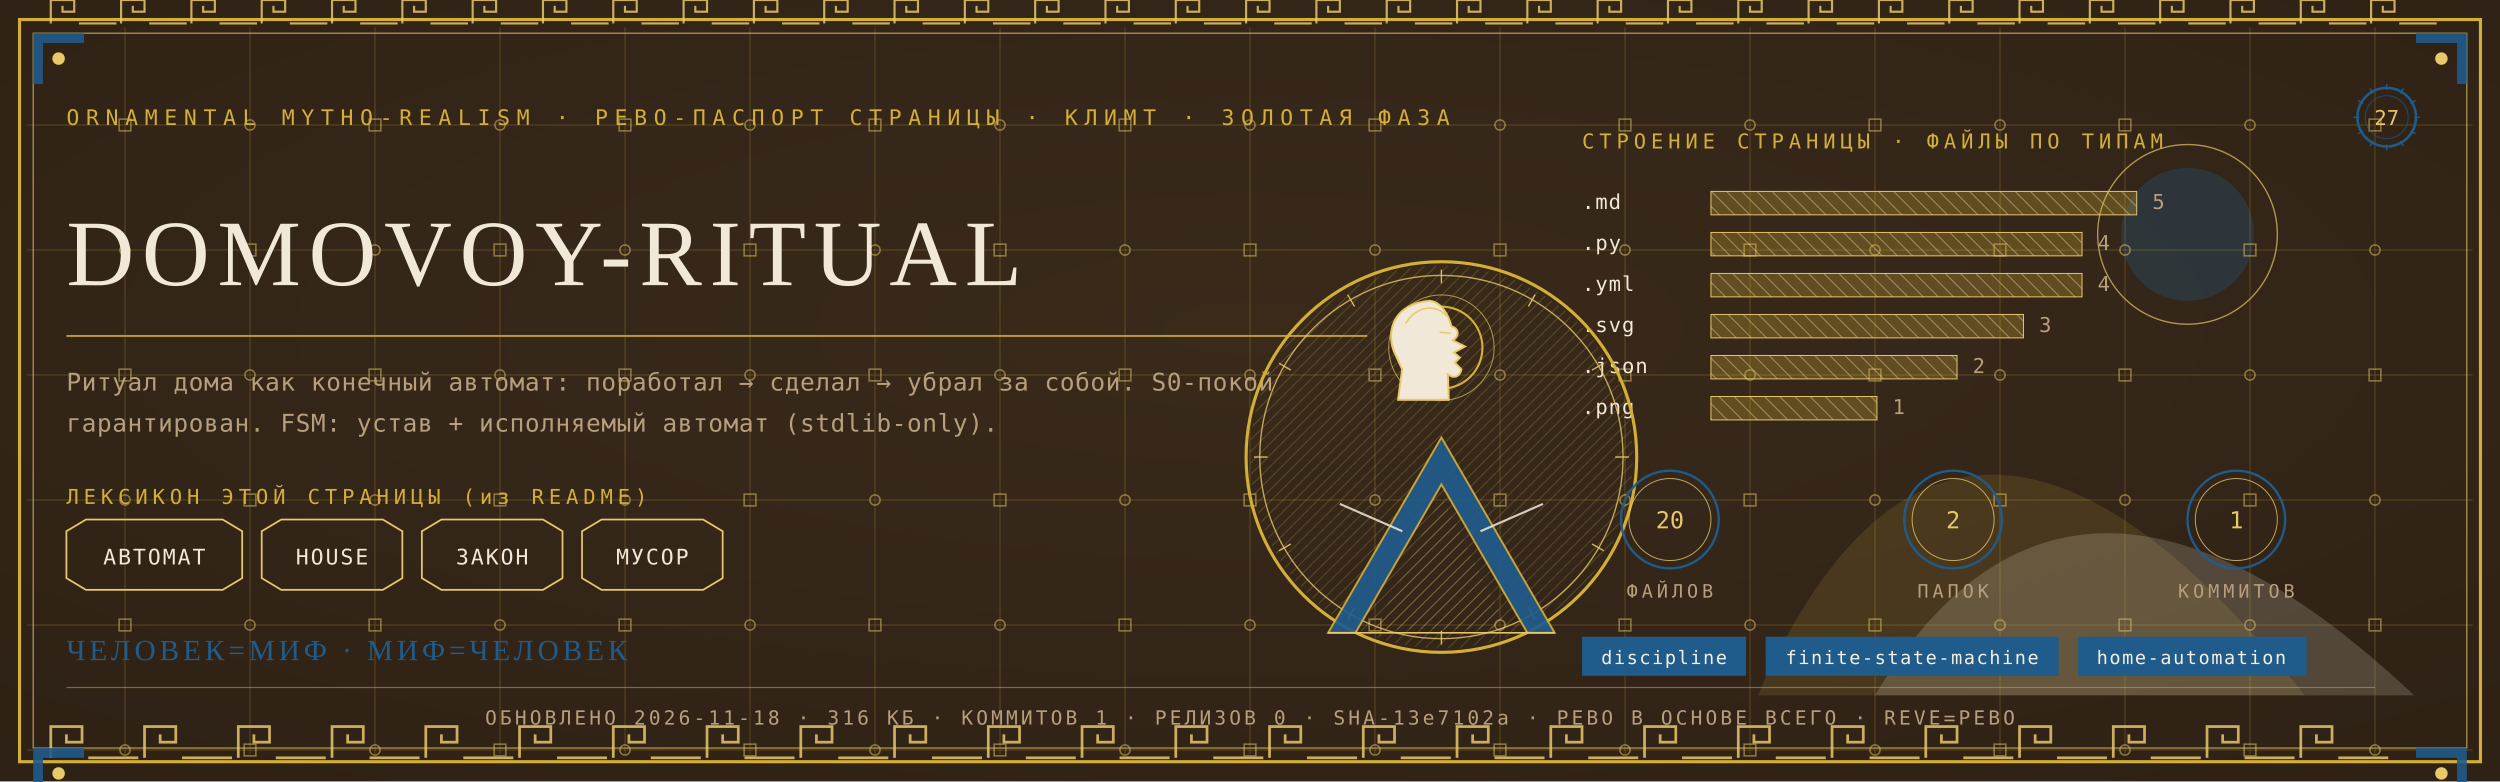
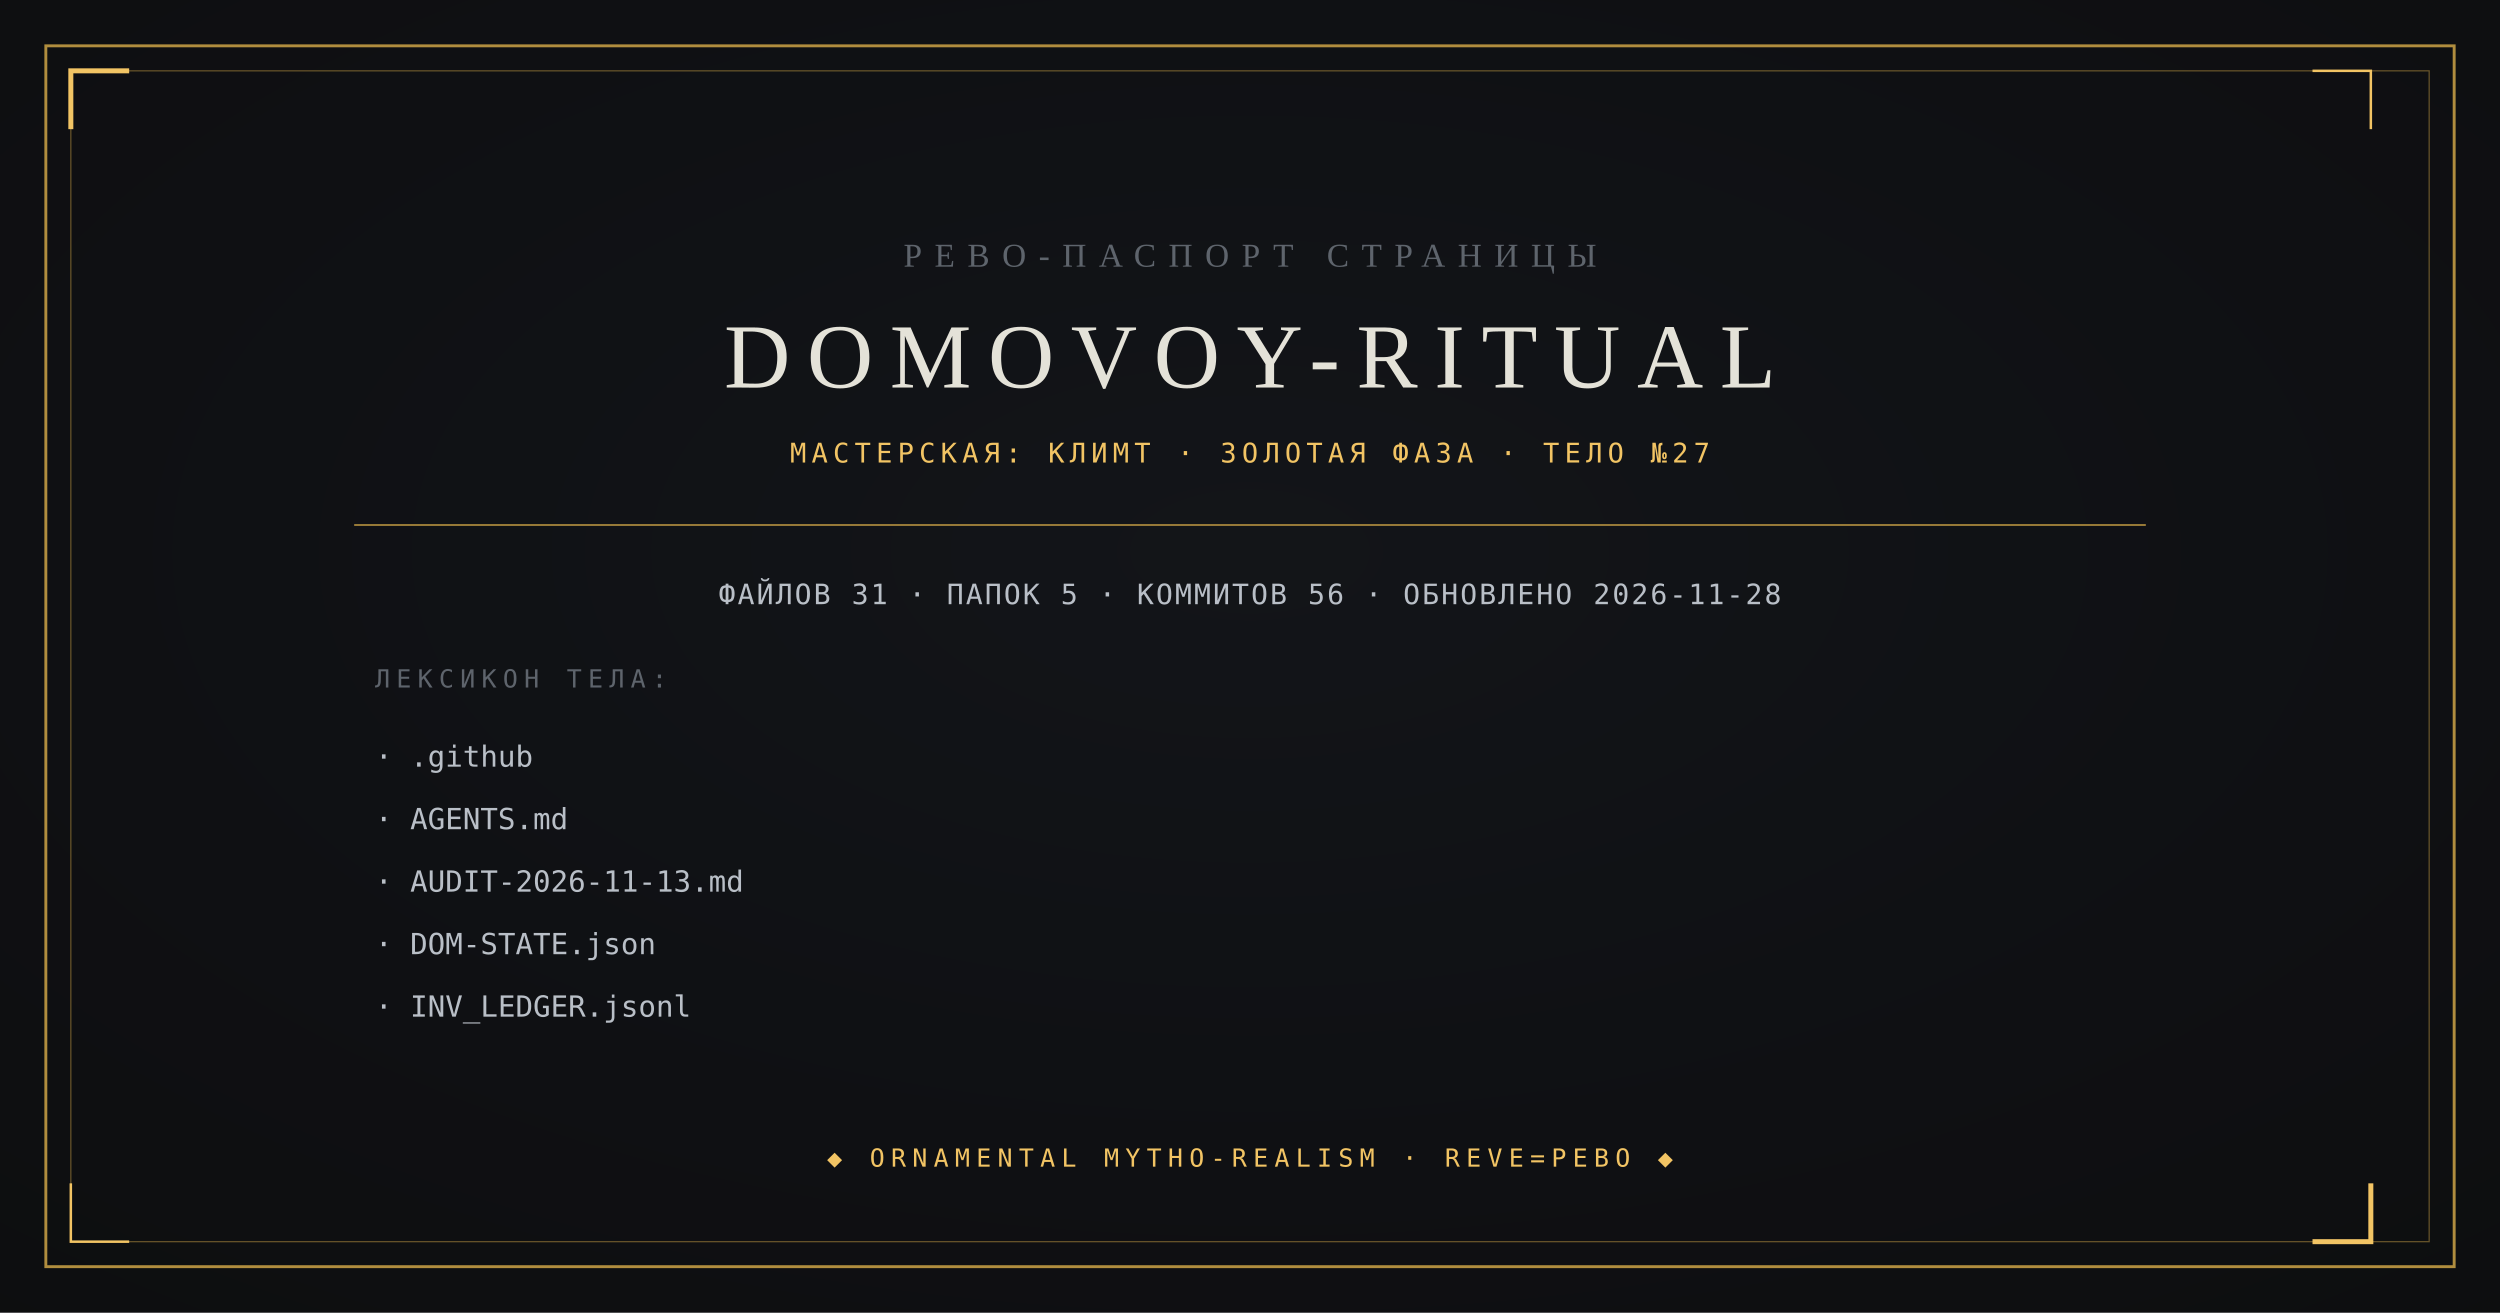
- <svg xmlns="http://www.w3.org/2000/svg" viewBox="0 0 1280 400" width="1280" height="400">
-   <defs>
-     <radialGradient id="rp27" cx="0.5" cy="0.42" r="1.1">
-       <stop offset="0" stop-color="#3A2A1B" />
-       <stop offset="1" stop-color="#2A1D12" />
-     </radialGradient>
-     <pattern id="hatchm" width="4.2" height="4.2" patternUnits="userSpaceOnUse" patternTransform="rotate(45)">
-       <rect width="4.2" height="4.2" fill="none" />
-       <line x1="0" y1="0" x2="0" y2="4.2" stroke="#E8C868" stroke-width="0.5" />
-     </pattern>
-     <pattern id="hatchv" width="5.5" height="5.5" patternUnits="userSpaceOnUse" patternTransform="rotate(-45)">
-       <rect width="5.5" height="5.5" fill="none" />
-       <line x1="0" y1="0" x2="0" y2="5.5" stroke="#F1E8D8" stroke-width="0.5" />
-     </pattern>
-   </defs>
-   <rect width="1280" height="400" fill="#2A1D12" />
-   <rect width="1280" height="400" fill="url(#rp27)" opacity="0.94" />
-   <path d="M 900 356 Q 1000 130 1180 356 Z" fill="#D4AF37" opacity="0.14" />
-   <path d="M 960 356 Q 1060 190 1236 356 Z" fill="#F1E8D8" opacity="0.18" />
-   <circle cx="1120" cy="120" r="34" fill="#1F5B8B" opacity="0.30" />
-   <circle cx="1120" cy="120" r="46" fill="none" stroke="#E8C868" stroke-width="0.7" opacity="0.7" />
-   <g stroke="#D4AF37" stroke-width="0.45" opacity="0.30">
-     <line x1="64" y1="14" x2="64" y2="386" />
-     <line x1="128" y1="14" x2="128" y2="386" />
-     <line x1="192" y1="14" x2="192" y2="386" />
-     <line x1="256" y1="14" x2="256" y2="386" />
-     <line x1="320" y1="14" x2="320" y2="386" />
-     <line x1="384" y1="14" x2="384" y2="386" />
-     <line x1="448" y1="14" x2="448" y2="386" />
-     <line x1="512" y1="14" x2="512" y2="386" />
-     <line x1="576" y1="14" x2="576" y2="386" />
-     <line x1="640" y1="14" x2="640" y2="386" />
-     <line x1="704" y1="14" x2="704" y2="386" />
-     <line x1="768" y1="14" x2="768" y2="386" />
-     <line x1="832" y1="14" x2="832" y2="386" />
-     <line x1="896" y1="14" x2="896" y2="386" />
-     <line x1="960" y1="14" x2="960" y2="386" />
-     <line x1="1024" y1="14" x2="1024" y2="386" />
-     <line x1="1088" y1="14" x2="1088" y2="386" />
-     <line x1="1152" y1="14" x2="1152" y2="386" />
-     <line x1="1216" y1="14" x2="1216" y2="386" />
-     <line x1="14" y1="64" x2="1266" y2="64" />
-     <line x1="14" y1="128" x2="1266" y2="128" />
-     <line x1="14" y1="192" x2="1266" y2="192" />
-     <line x1="14" y1="256" x2="1266" y2="256" />
-     <line x1="14" y1="320" x2="1266" y2="320" />
-     <line x1="14" y1="384" x2="1266" y2="384" />
-   </g>
-   <g fill="none" stroke="#E8C868" stroke-width="0.8" opacity="0.5">
-     <rect x="61" y="61" width="6" height="6" />
-     <circle cx="64" cy="128" r="2.6" />
-     <rect x="61" y="189" width="6" height="6" />
-     <circle cx="64" cy="256" r="2.6" />
-     <rect x="61" y="317" width="6" height="6" />
-     <circle cx="64" cy="384" r="2.6" />
-     <circle cx="128" cy="64" r="2.6" />
-     <rect x="125" y="125" width="6" height="6" />
-     <circle cx="128" cy="192" r="2.6" />
-     <rect x="125" y="253" width="6" height="6" />
-     <circle cx="128" cy="320" r="2.6" />
-     <rect x="125" y="381" width="6" height="6" />
-     <rect x="189" y="61" width="6" height="6" />
-     <circle cx="192" cy="128" r="2.6" />
-     <rect x="189" y="189" width="6" height="6" />
-     <circle cx="192" cy="256" r="2.6" />
-     <rect x="189" y="317" width="6" height="6" />
-     <circle cx="192" cy="384" r="2.6" />
-     <circle cx="256" cy="64" r="2.6" />
-     <rect x="253" y="125" width="6" height="6" />
-     <circle cx="256" cy="192" r="2.6" />
-     <rect x="253" y="253" width="6" height="6" />
-     <circle cx="256" cy="320" r="2.6" />
-     <rect x="253" y="381" width="6" height="6" />
-     <rect x="317" y="61" width="6" height="6" />
-     <circle cx="320" cy="128" r="2.6" />
-     <rect x="317" y="189" width="6" height="6" />
-     <circle cx="320" cy="256" r="2.6" />
-     <rect x="317" y="317" width="6" height="6" />
-     <circle cx="320" cy="384" r="2.6" />
-     <circle cx="384" cy="64" r="2.6" />
-     <rect x="381" y="125" width="6" height="6" />
-     <circle cx="384" cy="192" r="2.6" />
-     <rect x="381" y="253" width="6" height="6" />
-     <circle cx="384" cy="320" r="2.6" />
-     <rect x="381" y="381" width="6" height="6" />
-     <rect x="445" y="61" width="6" height="6" />
-     <circle cx="448" cy="128" r="2.6" />
-     <rect x="445" y="189" width="6" height="6" />
-     <circle cx="448" cy="256" r="2.6" />
-     <rect x="445" y="317" width="6" height="6" />
-     <circle cx="448" cy="384" r="2.6" />
-     <circle cx="512" cy="64" r="2.6" />
-     <rect x="509" y="125" width="6" height="6" />
-     <circle cx="512" cy="192" r="2.6" />
-     <rect x="509" y="253" width="6" height="6" />
-     <circle cx="512" cy="320" r="2.6" />
-     <rect x="509" y="381" width="6" height="6" />
-     <rect x="573" y="61" width="6" height="6" />
-     <circle cx="576" cy="128" r="2.6" />
-     <rect x="573" y="189" width="6" height="6" />
-     <circle cx="576" cy="256" r="2.6" />
-     <rect x="573" y="317" width="6" height="6" />
-     <circle cx="576" cy="384" r="2.6" />
-     <circle cx="640" cy="64" r="2.6" />
-     <rect x="637" y="125" width="6" height="6" />
-     <circle cx="640" cy="192" r="2.6" />
-     <rect x="637" y="253" width="6" height="6" />
-     <circle cx="640" cy="320" r="2.6" />
-     <rect x="637" y="381" width="6" height="6" />
-     <rect x="701" y="61" width="6" height="6" />
-     <circle cx="704" cy="128" r="2.6" />
-     <rect x="701" y="189" width="6" height="6" />
-     <circle cx="704" cy="256" r="2.6" />
-     <rect x="701" y="317" width="6" height="6" />
-     <circle cx="704" cy="384" r="2.6" />
-     <circle cx="768" cy="64" r="2.6" />
-     <rect x="765" y="125" width="6" height="6" />
-     <circle cx="768" cy="192" r="2.6" />
-     <rect x="765" y="253" width="6" height="6" />
-     <circle cx="768" cy="320" r="2.6" />
-     <rect x="765" y="381" width="6" height="6" />
-     <rect x="829" y="61" width="6" height="6" />
-     <circle cx="832" cy="128" r="2.6" />
-     <rect x="829" y="189" width="6" height="6" />
-     <circle cx="832" cy="256" r="2.6" />
-     <rect x="829" y="317" width="6" height="6" />
-     <circle cx="832" cy="384" r="2.6" />
-     <circle cx="896" cy="64" r="2.6" />
-     <rect x="893" y="125" width="6" height="6" />
-     <circle cx="896" cy="192" r="2.6" />
-     <rect x="893" y="253" width="6" height="6" />
-     <circle cx="896" cy="320" r="2.6" />
-     <rect x="893" y="381" width="6" height="6" />
-     <rect x="957" y="61" width="6" height="6" />
-     <circle cx="960" cy="128" r="2.6" />
-     <rect x="957" y="189" width="6" height="6" />
-     <circle cx="960" cy="256" r="2.6" />
-     <rect x="957" y="317" width="6" height="6" />
-     <circle cx="960" cy="384" r="2.6" />
-     <circle cx="1024" cy="64" r="2.6" />
-     <rect x="1021" y="125" width="6" height="6" />
-     <circle cx="1024" cy="192" r="2.6" />
-     <rect x="1021" y="253" width="6" height="6" />
-     <circle cx="1024" cy="320" r="2.6" />
-     <rect x="1021" y="381" width="6" height="6" />
-     <rect x="1085" y="61" width="6" height="6" />
-     <circle cx="1088" cy="128" r="2.6" />
-     <rect x="1085" y="189" width="6" height="6" />
-     <circle cx="1088" cy="256" r="2.6" />
-     <rect x="1085" y="317" width="6" height="6" />
-     <circle cx="1088" cy="384" r="2.6" />
-     <circle cx="1152" cy="64" r="2.6" />
-     <rect x="1149" y="125" width="6" height="6" />
-     <circle cx="1152" cy="192" r="2.6" />
-     <rect x="1149" y="253" width="6" height="6" />
-     <circle cx="1152" cy="320" r="2.6" />
-     <rect x="1149" y="381" width="6" height="6" />
-     <rect x="1213" y="61" width="6" height="6" />
-     <circle cx="1216" cy="128" r="2.6" />
-     <rect x="1213" y="189" width="6" height="6" />
-     <circle cx="1216" cy="256" r="2.6" />
-     <rect x="1213" y="317" width="6" height="6" />
-     <circle cx="1216" cy="384" r="2.6" />
-   </g>
-   <rect x="10" y="10" width="1260" height="380" fill="none" stroke="#D4AF37" stroke-width="1.6" />
-   <rect x="17" y="17" width="1246" height="366" fill="none" stroke="#E8C868" stroke-width="0.6" opacity="0.75" />
-   <g fill="none" stroke="#E8C868" stroke-width="1.4" opacity="0.85">
-     <path d="M 26 388 L 26 372 L 42 372 L 42 380.0 L 34.0 380.0 L 34.0 376.0" />
-     <line x1="45.2" y1="388" x2="70.8" y2="388" />
-     <path d="M 74 388 L 74 372 L 90 372 L 90 380.0 L 82.0 380.0 L 82.0 376.0" />
-     <line x1="93.2" y1="388" x2="118.8" y2="388" />
-     <path d="M 122 388 L 122 372 L 138 372 L 138 380.0 L 130.0 380.0 L 130.0 376.0" />
-     <line x1="141.2" y1="388" x2="166.8" y2="388" />
-     <path d="M 170 388 L 170 372 L 186 372 L 186 380.0 L 178.0 380.0 L 178.0 376.0" />
-     <line x1="189.2" y1="388" x2="214.8" y2="388" />
-     <path d="M 218 388 L 218 372 L 234 372 L 234 380.0 L 226.0 380.0 L 226.0 376.0" />
-     <line x1="237.2" y1="388" x2="262.8" y2="388" />
-     <path d="M 266 388 L 266 372 L 282 372 L 282 380.0 L 274.0 380.0 L 274.0 376.0" />
-     <line x1="285.2" y1="388" x2="310.8" y2="388" />
-     <path d="M 314 388 L 314 372 L 330 372 L 330 380.0 L 322.0 380.0 L 322.0 376.0" />
-     <line x1="333.2" y1="388" x2="358.8" y2="388" />
-     <path d="M 362 388 L 362 372 L 378 372 L 378 380.0 L 370.0 380.0 L 370.0 376.0" />
-     <line x1="381.2" y1="388" x2="406.8" y2="388" />
-     <path d="M 410 388 L 410 372 L 426 372 L 426 380.0 L 418.0 380.0 L 418.0 376.0" />
-     <line x1="429.2" y1="388" x2="454.8" y2="388" />
-     <path d="M 458 388 L 458 372 L 474 372 L 474 380.0 L 466.0 380.0 L 466.0 376.0" />
-     <line x1="477.2" y1="388" x2="502.8" y2="388" />
-     <path d="M 506 388 L 506 372 L 522 372 L 522 380.0 L 514.0 380.0 L 514.0 376.0" />
-     <line x1="525.2" y1="388" x2="550.8" y2="388" />
-     <path d="M 554 388 L 554 372 L 570 372 L 570 380.0 L 562.0 380.0 L 562.0 376.0" />
-     <line x1="573.2" y1="388" x2="598.8" y2="388" />
-     <path d="M 602 388 L 602 372 L 618 372 L 618 380.0 L 610.0 380.0 L 610.0 376.0" />
-     <line x1="621.2" y1="388" x2="646.8" y2="388" />
-     <path d="M 650 388 L 650 372 L 666 372 L 666 380.0 L 658.0 380.0 L 658.0 376.0" />
-     <line x1="669.2" y1="388" x2="694.8" y2="388" />
-     <path d="M 698 388 L 698 372 L 714 372 L 714 380.0 L 706.0 380.0 L 706.0 376.0" />
-     <line x1="717.2" y1="388" x2="742.8" y2="388" />
-     <path d="M 746 388 L 746 372 L 762 372 L 762 380.0 L 754.0 380.0 L 754.0 376.0" />
-     <line x1="765.2" y1="388" x2="790.8" y2="388" />
-     <path d="M 794 388 L 794 372 L 810 372 L 810 380.0 L 802.0 380.0 L 802.0 376.0" />
-     <line x1="813.2" y1="388" x2="838.8" y2="388" />
-     <path d="M 842 388 L 842 372 L 858 372 L 858 380.0 L 850.0 380.0 L 850.0 376.0" />
-     <line x1="861.2" y1="388" x2="886.8" y2="388" />
-     <path d="M 890 388 L 890 372 L 906 372 L 906 380.0 L 898.0 380.0 L 898.0 376.0" />
-     <line x1="909.2" y1="388" x2="934.8" y2="388" />
-     <path d="M 938 388 L 938 372 L 954 372 L 954 380.0 L 946.0 380.0 L 946.0 376.0" />
-     <line x1="957.2" y1="388" x2="982.8" y2="388" />
-     <path d="M 986 388 L 986 372 L 1002 372 L 1002 380.0 L 994.0 380.0 L 994.0 376.0" />
-     <line x1="1005.2" y1="388" x2="1030.8" y2="388" />
-     <path d="M 1034 388 L 1034 372 L 1050 372 L 1050 380.0 L 1042.0 380.0 L 1042.0 376.0" />
-     <line x1="1053.2" y1="388" x2="1078.8" y2="388" />
-     <path d="M 1082 388 L 1082 372 L 1098 372 L 1098 380.0 L 1090.0 380.0 L 1090.0 376.0" />
-     <line x1="1101.2" y1="388" x2="1126.8" y2="388" />
-     <path d="M 1130 388 L 1130 372 L 1146 372 L 1146 380.0 L 1138.0 380.0 L 1138.0 376.0" />
-     <line x1="1149.2" y1="388" x2="1174.8" y2="388" />
-     <path d="M 1178 388 L 1178 372 L 1194 372 L 1194 380.0 L 1186.0 380.0 L 1186.0 376.0" />
-     <line x1="1197.2" y1="388" x2="1222.8" y2="388" />
-   </g>
-   <g fill="none" stroke="#E8C868" stroke-width="1.1" opacity="0.85">
-     <path d="M 26 12 L 26 0 L 38 0 L 38 6.0 L 32.0 6.0 L 32.0 3.0" />
-     <line x1="40.4" y1="12" x2="59.6" y2="12" />
-     <path d="M 62 12 L 62 0 L 74 0 L 74 6.0 L 68.0 6.0 L 68.0 3.0" />
-     <line x1="76.4" y1="12" x2="95.6" y2="12" />
-     <path d="M 98 12 L 98 0 L 110 0 L 110 6.0 L 104.0 6.0 L 104.0 3.0" />
-     <line x1="112.4" y1="12" x2="131.6" y2="12" />
-     <path d="M 134 12 L 134 0 L 146 0 L 146 6.0 L 140.0 6.0 L 140.0 3.0" />
-     <line x1="148.4" y1="12" x2="167.6" y2="12" />
-     <path d="M 170 12 L 170 0 L 182 0 L 182 6.0 L 176.0 6.0 L 176.0 3.0" />
-     <line x1="184.4" y1="12" x2="203.6" y2="12" />
-     <path d="M 206 12 L 206 0 L 218 0 L 218 6.0 L 212.0 6.0 L 212.0 3.0" />
-     <line x1="220.4" y1="12" x2="239.6" y2="12" />
-     <path d="M 242 12 L 242 0 L 254 0 L 254 6.0 L 248.0 6.0 L 248.0 3.0" />
-     <line x1="256.4" y1="12" x2="275.6" y2="12" />
-     <path d="M 278 12 L 278 0 L 290 0 L 290 6.0 L 284.0 6.0 L 284.0 3.0" />
-     <line x1="292.4" y1="12" x2="311.6" y2="12" />
-     <path d="M 314 12 L 314 0 L 326 0 L 326 6.0 L 320.0 6.0 L 320.0 3.0" />
-     <line x1="328.4" y1="12" x2="347.6" y2="12" />
-     <path d="M 350 12 L 350 0 L 362 0 L 362 6.0 L 356.0 6.0 L 356.0 3.0" />
-     <line x1="364.4" y1="12" x2="383.6" y2="12" />
-     <path d="M 386 12 L 386 0 L 398 0 L 398 6.0 L 392.0 6.0 L 392.0 3.0" />
-     <line x1="400.4" y1="12" x2="419.6" y2="12" />
-     <path d="M 422 12 L 422 0 L 434 0 L 434 6.0 L 428.0 6.0 L 428.0 3.0" />
-     <line x1="436.4" y1="12" x2="455.6" y2="12" />
-     <path d="M 458 12 L 458 0 L 470 0 L 470 6.0 L 464.0 6.0 L 464.0 3.0" />
-     <line x1="472.4" y1="12" x2="491.6" y2="12" />
-     <path d="M 494 12 L 494 0 L 506 0 L 506 6.0 L 500.0 6.0 L 500.0 3.0" />
-     <line x1="508.4" y1="12" x2="527.6" y2="12" />
-     <path d="M 530 12 L 530 0 L 542 0 L 542 6.0 L 536.0 6.0 L 536.0 3.0" />
-     <line x1="544.4" y1="12" x2="563.6" y2="12" />
-     <path d="M 566 12 L 566 0 L 578 0 L 578 6.0 L 572.0 6.0 L 572.0 3.0" />
-     <line x1="580.4" y1="12" x2="599.6" y2="12" />
-     <path d="M 602 12 L 602 0 L 614 0 L 614 6.0 L 608.0 6.0 L 608.0 3.0" />
-     <line x1="616.4" y1="12" x2="635.6" y2="12" />
-     <path d="M 638 12 L 638 0 L 650 0 L 650 6.0 L 644.0 6.0 L 644.0 3.0" />
-     <line x1="652.4" y1="12" x2="671.6" y2="12" />
-     <path d="M 674 12 L 674 0 L 686 0 L 686 6.0 L 680.0 6.0 L 680.0 3.0" />
-     <line x1="688.4" y1="12" x2="707.6" y2="12" />
-     <path d="M 710 12 L 710 0 L 722 0 L 722 6.0 L 716.0 6.0 L 716.0 3.0" />
-     <line x1="724.4" y1="12" x2="743.6" y2="12" />
-     <path d="M 746 12 L 746 0 L 758 0 L 758 6.0 L 752.0 6.0 L 752.0 3.0" />
-     <line x1="760.4" y1="12" x2="779.6" y2="12" />
-     <path d="M 782 12 L 782 0 L 794 0 L 794 6.0 L 788.0 6.0 L 788.0 3.0" />
-     <line x1="796.4" y1="12" x2="815.6" y2="12" />
-     <path d="M 818 12 L 818 0 L 830 0 L 830 6.0 L 824.0 6.0 L 824.0 3.0" />
-     <line x1="832.4" y1="12" x2="851.6" y2="12" />
-     <path d="M 854 12 L 854 0 L 866 0 L 866 6.0 L 860.0 6.0 L 860.0 3.0" />
-     <line x1="868.4" y1="12" x2="887.6" y2="12" />
-     <path d="M 890 12 L 890 0 L 902 0 L 902 6.0 L 896.0 6.0 L 896.0 3.0" />
-     <line x1="904.4" y1="12" x2="923.6" y2="12" />
-     <path d="M 926 12 L 926 0 L 938 0 L 938 6.0 L 932.0 6.0 L 932.0 3.0" />
-     <line x1="940.4" y1="12" x2="959.6" y2="12" />
-     <path d="M 962 12 L 962 0 L 974 0 L 974 6.0 L 968.0 6.0 L 968.0 3.0" />
-     <line x1="976.4" y1="12" x2="995.6" y2="12" />
-     <path d="M 998 12 L 998 0 L 1010 0 L 1010 6.0 L 1004.0 6.0 L 1004.0 3.0" />
-     <line x1="1012.4" y1="12" x2="1031.6" y2="12" />
-     <path d="M 1034 12 L 1034 0 L 1046 0 L 1046 6.0 L 1040.0 6.0 L 1040.0 3.0" />
-     <line x1="1048.4" y1="12" x2="1067.6" y2="12" />
-     <path d="M 1070 12 L 1070 0 L 1082 0 L 1082 6.0 L 1076.0 6.0 L 1076.0 3.0" />
-     <line x1="1084.4" y1="12" x2="1103.6" y2="12" />
-     <path d="M 1106 12 L 1106 0 L 1118 0 L 1118 6.0 L 1112.0 6.0 L 1112.0 3.0" />
-     <line x1="1120.4" y1="12" x2="1139.6" y2="12" />
-     <path d="M 1142 12 L 1142 0 L 1154 0 L 1154 6.0 L 1148.0 6.0 L 1148.0 3.0" />
-     <line x1="1156.4" y1="12" x2="1175.6" y2="12" />
-     <path d="M 1178 12 L 1178 0 L 1190 0 L 1190 6.0 L 1184.0 6.0 L 1184.0 3.0" />
-     <line x1="1192.4" y1="12" x2="1211.6" y2="12" />
-     <path d="M 1214 12 L 1214 0 L 1226 0 L 1226 6.0 L 1220.0 6.0 L 1220.0 3.0" />
-     <line x1="1228.4" y1="12" x2="1247.6" y2="12" />
-   </g>
-   <g transform="translate(17,17) scale(1,1)">
-     <path d="M 0 0 L 26 0 L 26 5 L 5 5 L 5 26 L 0 26 Z" fill="#1F5B8B" opacity="0.9" />
-     <circle cx="13" cy="13" r="3.2" fill="#E8C868" />
-   </g>
-   <g transform="translate(1263,17) scale(-1,1)">
-     <path d="M 0 0 L 26 0 L 26 5 L 5 5 L 5 26 L 0 26 Z" fill="#1F5B8B" opacity="0.9" />
-     <circle cx="13" cy="13" r="3.2" fill="#E8C868" />
-   </g>
-   <g transform="translate(17,383) scale(1,1)">
-     <path d="M 0 0 L 26 0 L 26 5 L 5 5 L 5 26 L 0 26 Z" fill="#1F5B8B" opacity="0.9" />
-     <circle cx="13" cy="13" r="3.2" fill="#E8C868" />
-   </g>
-   <g transform="translate(1263,383) scale(-1,1)">
-     <path d="M 0 0 L 26 0 L 26 5 L 5 5 L 5 26 L 0 26 Z" fill="#1F5B8B" opacity="0.9" />
-     <circle cx="13" cy="13" r="3.2" fill="#E8C868" />
-   </g>
-   <text x="34" y="64" font-family="'Cascadia Mono', ui-monospace, Consolas, monospace" font-size="11" fill="#D4AF37" letter-spacing="3.4">ORNAMENTAL MYTHO-REALISM · РЕВО-ПАСПОРТ СТРАНИЦЫ · КЛИМТ · ЗОЛОТАЯ ФАЗА</text>
-   <g transform="translate(1222,60)">
-     <circle r="15" fill="none" stroke="#1F5B8B" stroke-width="1.3" />
-     <circle r="11" fill="none" stroke="#1F5B8B" stroke-width="0.55" opacity="0.6" />
-     <text y="4" text-anchor="middle" font-family="'Cascadia Mono', ui-monospace, Consolas, monospace" font-size="10.5" fill="#E8C868">27</text>
-     <g stroke="#1F5B8B" stroke-width="0.7">
-       <line x1="0" y1="-17" x2="0" y2="-14" transform="rotate(0)" />
-       <line x1="0" y1="-17" x2="0" y2="-14" transform="rotate(30)" />
-       <line x1="0" y1="-17" x2="0" y2="-14" transform="rotate(60)" />
-       <line x1="0" y1="-17" x2="0" y2="-14" transform="rotate(90)" />
-       <line x1="0" y1="-17" x2="0" y2="-14" transform="rotate(120)" />
-       <line x1="0" y1="-17" x2="0" y2="-14" transform="rotate(150)" />
-       <line x1="0" y1="-17" x2="0" y2="-14" transform="rotate(180)" />
-       <line x1="0" y1="-17" x2="0" y2="-14" transform="rotate(210)" />
-       <line x1="0" y1="-17" x2="0" y2="-14" transform="rotate(240)" />
-       <line x1="0" y1="-17" x2="0" y2="-14" transform="rotate(270)" />
-       <line x1="0" y1="-17" x2="0" y2="-14" transform="rotate(300)" />
-       <line x1="0" y1="-17" x2="0" y2="-14" transform="rotate(330)" />
-     </g>
-   </g>
-   <text x="34" y="146" font-family="Georgia, 'Times New Roman', serif" font-size="48.0" fill="#F1E8D8" letter-spacing="4">DOMOVOY-RITUAL</text>
-   <line x1="34" y1="172" x2="700" y2="172" stroke="#D4AF37" stroke-width="1" opacity="0.85" />
-   <text x="34" y="200" font-family="'Cascadia Mono', ui-monospace, Consolas, monospace" font-size="12.5" fill="#B79F7E" letter-spacing="0.3">Ритуал дома как конечный автомат: поработал → сделал → убрал за собой. S0-покой</text>
-   <text x="34" y="221" font-family="'Cascadia Mono', ui-monospace, Consolas, monospace" font-size="12.5" fill="#B79F7E" letter-spacing="0.3">гарантирован. FSM: устав + исполняемый автомат (stdlib-only).</text>
-   <text x="34" y="258" font-family="'Cascadia Mono', ui-monospace, Consolas, monospace" font-size="10.5" fill="#D4AF37" letter-spacing="2.5">ЛЕКСИКОН ЭТОЙ СТРАНИЦЫ (из README)</text>
-   <path d="M 34 272 L 44 266 L 114 266 L 124 272 L 124 296 L 114 302 L 44 302 L 34 296 Z" fill="none" stroke="#E8C868" stroke-width="0.9" />
-   <text x="79" y="289" text-anchor="middle" font-family="'Cascadia Mono', ui-monospace, Consolas, monospace" font-size="11" fill="#F1E8D8" letter-spacing="1">АВТОМАТ</text>
-   <path d="M 134 272 L 144 266 L 196 266 L 206 272 L 206 296 L 196 302 L 144 302 L 134 296 Z" fill="none" stroke="#E8C868" stroke-width="0.9" />
-   <text x="170" y="289" text-anchor="middle" font-family="'Cascadia Mono', ui-monospace, Consolas, monospace" font-size="11" fill="#F1E8D8" letter-spacing="1">HOUSE</text>
-   <path d="M 216 272 L 226 266 L 278 266 L 288 272 L 288 296 L 278 302 L 226 302 L 216 296 Z" fill="none" stroke="#E8C868" stroke-width="0.9" />
-   <text x="252" y="289" text-anchor="middle" font-family="'Cascadia Mono', ui-monospace, Consolas, monospace" font-size="11" fill="#F1E8D8" letter-spacing="1">ЗАКОН</text>
-   <path d="M 298 272 L 308 266 L 360 266 L 370 272 L 370 296 L 360 302 L 308 302 L 298 296 Z" fill="none" stroke="#E8C868" stroke-width="0.9" />
-   <text x="334" y="289" text-anchor="middle" font-family="'Cascadia Mono', ui-monospace, Consolas, monospace" font-size="11" fill="#F1E8D8" letter-spacing="1">МУСОР</text>
-   <text x="810" y="76" font-family="'Cascadia Mono', ui-monospace, Consolas, monospace" font-size="10.5" fill="#D4AF37" letter-spacing="2.5">СТРОЕНИЕ СТРАНИЦЫ · ФАЙЛЫ ПО ТИПАМ</text>
-   <text x="810" y="107" font-family="'Cascadia Mono', ui-monospace, Consolas, monospace" font-size="10.5" fill="#F1E8D8" letter-spacing="0.5">.md</text>
-   <rect x="876" y="98" width="218" height="12" fill="url(#hatchv)" opacity="0.9" />
-   <rect x="876" y="98" width="218" height="12" fill="#D4AF37" opacity="0.28" />
-   <rect x="876" y="98" width="218" height="12" fill="none" stroke="#E8C868" stroke-width="0.5" />
-   <text x="1102" y="107" font-family="'Cascadia Mono', ui-monospace, Consolas, monospace" font-size="10.5" fill="#B79F7E">5</text>
-   <text x="810" y="128" font-family="'Cascadia Mono', ui-monospace, Consolas, monospace" font-size="10.5" fill="#F1E8D8" letter-spacing="0.5">.py</text>
-   <rect x="876" y="119" width="190" height="12" fill="url(#hatchv)" opacity="0.9" />
-   <rect x="876" y="119" width="190" height="12" fill="#D4AF37" opacity="0.28" />
-   <rect x="876" y="119" width="190" height="12" fill="none" stroke="#E8C868" stroke-width="0.5" />
-   <text x="1074" y="128" font-family="'Cascadia Mono', ui-monospace, Consolas, monospace" font-size="10.5" fill="#B79F7E">4</text>
-   <text x="810" y="149" font-family="'Cascadia Mono', ui-monospace, Consolas, monospace" font-size="10.5" fill="#F1E8D8" letter-spacing="0.5">.yml</text>
-   <rect x="876" y="140" width="190" height="12" fill="url(#hatchv)" opacity="0.9" />
-   <rect x="876" y="140" width="190" height="12" fill="#D4AF37" opacity="0.28" />
-   <rect x="876" y="140" width="190" height="12" fill="none" stroke="#E8C868" stroke-width="0.5" />
-   <text x="1074" y="149" font-family="'Cascadia Mono', ui-monospace, Consolas, monospace" font-size="10.5" fill="#B79F7E">4</text>
-   <text x="810" y="170" font-family="'Cascadia Mono', ui-monospace, Consolas, monospace" font-size="10.5" fill="#F1E8D8" letter-spacing="0.5">.svg</text>
-   <rect x="876" y="161" width="160" height="12" fill="url(#hatchv)" opacity="0.9" />
-   <rect x="876" y="161" width="160" height="12" fill="#D4AF37" opacity="0.28" />
-   <rect x="876" y="161" width="160" height="12" fill="none" stroke="#E8C868" stroke-width="0.5" />
-   <text x="1044" y="170" font-family="'Cascadia Mono', ui-monospace, Consolas, monospace" font-size="10.5" fill="#B79F7E">3</text>
-   <text x="810" y="191" font-family="'Cascadia Mono', ui-monospace, Consolas, monospace" font-size="10.5" fill="#F1E8D8" letter-spacing="0.5">.json</text>
-   <rect x="876" y="182" width="126" height="12" fill="url(#hatchv)" opacity="0.9" />
-   <rect x="876" y="182" width="126" height="12" fill="#D4AF37" opacity="0.28" />
-   <rect x="876" y="182" width="126" height="12" fill="none" stroke="#E8C868" stroke-width="0.5" />
-   <text x="1010" y="191" font-family="'Cascadia Mono', ui-monospace, Consolas, monospace" font-size="10.5" fill="#B79F7E">2</text>
-   <text x="810" y="212" font-family="'Cascadia Mono', ui-monospace, Consolas, monospace" font-size="10.5" fill="#F1E8D8" letter-spacing="0.5">.png</text>
-   <rect x="876" y="203" width="85" height="12" fill="url(#hatchv)" opacity="0.9" />
-   <rect x="876" y="203" width="85" height="12" fill="#D4AF37" opacity="0.28" />
-   <rect x="876" y="203" width="85" height="12" fill="none" stroke="#E8C868" stroke-width="0.5" />
-   <text x="969" y="212" font-family="'Cascadia Mono', ui-monospace, Consolas, monospace" font-size="10.5" fill="#B79F7E">1</text>
-   <g transform="translate(738,234)">
-     <circle r="100" fill="none" stroke="#D4AF37" stroke-width="1.6" />
-     <circle r="93" fill="none" stroke="#E8C868" stroke-width="0.7" opacity="0.8" />
-     <circle r="98" fill="url(#hatchm)" opacity="0.4" />
-     <g stroke="#E8C868" stroke-width="0.7" opacity="0.9">
-       <line x1="0" y1="-96" x2="0" y2="-89" transform="rotate(0)" />
-       <line x1="0" y1="-96" x2="0" y2="-89" transform="rotate(30)" />
-       <line x1="0" y1="-96" x2="0" y2="-89" transform="rotate(60)" />
-       <line x1="0" y1="-96" x2="0" y2="-89" transform="rotate(90)" />
-       <line x1="0" y1="-96" x2="0" y2="-89" transform="rotate(120)" />
-       <line x1="0" y1="-96" x2="0" y2="-89" transform="rotate(150)" />
-       <line x1="0" y1="-96" x2="0" y2="-89" transform="rotate(180)" />
-       <line x1="0" y1="-96" x2="0" y2="-89" transform="rotate(210)" />
-       <line x1="0" y1="-96" x2="0" y2="-89" transform="rotate(240)" />
-       <line x1="0" y1="-96" x2="0" y2="-89" transform="rotate(270)" />
-       <line x1="0" y1="-96" x2="0" y2="-89" transform="rotate(300)" />
-       <line x1="0" y1="-96" x2="0" y2="-89" transform="rotate(330)" />
-     </g>
-     <circle cy="-56" r="21" fill="none" stroke="#D4AF37" stroke-width="1.1" />
-     <circle cy="-56" r="27" fill="none" stroke="#E8C868" stroke-width="0.5" opacity="0.7" />
-     <path d="M -6.0 -80.0 C -23.5 -78.7 -28.7 -65.7 -24.3 -54.0 L -20.1 -44.9 L -22.2 -29.3 L 3.8 -29.3 L 3.3 -42.3 C 6.9 -39.7 9.5 -41.5 10.3 -44.9 L 6.9 -48.3 L 9.5 -50.9 L 6.4 -53.5 L 12.1 -56.6 L 5.9 -59.7 C 9.5 -62.3 9.0 -65.7 5.1 -67.0 C 3.8 -72.7 -0.1 -79.5 -6.0 -80.0 Z" fill="#F1E8D8" stroke="#E8C868" stroke-width="1.0" />
-     <g fill="none" stroke="#E8C868" stroke-width="0.8" opacity="0.95">
-       <path d="M -18.3 -68.3 C -13.1 -77.4 -2.7 -78.7 2.5 -72.2" />
-       <path d="M -0.9 -63.9 L 4.8 -63.4" />
-     </g>
-     <path d="M -58.0 90.0 L 0 -10.0 L 58.0 90.0 L 44.0 90.0 L 0 14.0 L -44.0 90.0 Z" fill="#1F5B8B" opacity="0.92" stroke="#D4AF37" stroke-width="1.0" />
-     <path d="M -34.0 88.0 L 0 20.0 L 34.0 88.0" fill="url(#hatchm)" opacity="0.5" stroke="none" />
-     <path d="M -58.0 90.0 L 58.0 90.0" fill="none" stroke="#E8C868" stroke-width="0.8" />
-     <path d="M -52.0 24.0 L -20.0 38.0" fill="none" stroke="#F1E8D8" stroke-width="1.1" opacity="0.85" />
-     <path d="M 52.0 24.0 L 20.0 38.0" fill="none" stroke="#F1E8D8" stroke-width="1.1" opacity="0.85" />
-   </g>
-   <g transform="translate(855,266)">
-     <circle r="25" fill="none" stroke="#1F5B8B" stroke-width="1.2" />
-     <circle r="21" fill="none" stroke="#E8C868" stroke-width="0.5" opacity="0.8" />
-     <text y="4.5" text-anchor="middle" font-family="'Cascadia Mono', ui-monospace, Consolas, monospace" font-size="12" fill="#E8C868">20</text>
-     <text y="40" text-anchor="middle" font-family="'Cascadia Mono', ui-monospace, Consolas, monospace" font-size="9.5" fill="#B79F7E" letter-spacing="2">ФАЙЛОВ</text>
-   </g>
-   <g transform="translate(1000,266)">
-     <circle r="25" fill="none" stroke="#1F5B8B" stroke-width="1.2" />
-     <circle r="21" fill="none" stroke="#E8C868" stroke-width="0.5" opacity="0.8" />
-     <text y="4.5" text-anchor="middle" font-family="'Cascadia Mono', ui-monospace, Consolas, monospace" font-size="12" fill="#E8C868">2</text>
-     <text y="40" text-anchor="middle" font-family="'Cascadia Mono', ui-monospace, Consolas, monospace" font-size="9.5" fill="#B79F7E" letter-spacing="2">ПАПОК</text>
-   </g>
-   <g transform="translate(1145,266)">
-     <circle r="25" fill="none" stroke="#1F5B8B" stroke-width="1.2" />
-     <circle r="21" fill="none" stroke="#E8C868" stroke-width="0.5" opacity="0.8" />
-     <text y="4.5" text-anchor="middle" font-family="'Cascadia Mono', ui-monospace, Consolas, monospace" font-size="12" fill="#E8C868">1</text>
-     <text y="40" text-anchor="middle" font-family="'Cascadia Mono', ui-monospace, Consolas, monospace" font-size="9.5" fill="#B79F7E" letter-spacing="2">КОММИТОВ</text>
-   </g>
-   <rect x="810" y="326" rx="0" width="84" height="20" fill="#1F5B8B" />
-   <text x="852" y="340" text-anchor="middle" font-family="'Cascadia Mono', ui-monospace, Consolas, monospace" font-size="9.5" fill="#F5EFE2" letter-spacing="0.8">discipline</text>
-   <rect x="904" y="326" rx="0" width="150" height="20" fill="#1F5B8B" />
-   <text x="979" y="340" text-anchor="middle" font-family="'Cascadia Mono', ui-monospace, Consolas, monospace" font-size="9.5" fill="#F5EFE2" letter-spacing="0.8">finite-state-machine</text>
-   <rect x="1064" y="326" rx="0" width="117" height="20" fill="#1F5B8B" />
-   <text x="1122" y="340" text-anchor="middle" font-family="'Cascadia Mono', ui-monospace, Consolas, monospace" font-size="9.5" fill="#F5EFE2" letter-spacing="0.8">home-automation</text>
-   <text x="34" y="338" font-family="Georgia, 'Times New Roman', serif" font-size="15" fill="#1F5B8B" letter-spacing="2">ЧЕЛОВЕК=МИФ · МИФ=ЧЕЛОВЕК</text>
-   <line x1="34" y1="352" x2="1216" y2="352" stroke="#D4AF37" stroke-width="0.6" opacity="0.5" />
-   <text x="640" y="371" text-anchor="middle" font-family="'Cascadia Mono', ui-monospace, Consolas, monospace" font-size="10" fill="#B79F7E" letter-spacing="1.6">ОБНОВЛЕНО 2026-11-18 · 316 КБ · КОММИТОВ 1 · РЕЛИЗОВ 0 · SHA-13e7102a · РЕВО В ОСНОВЕ ВСЕГО · REVE=РЕВО</text>
+ <svg xmlns="http://www.w3.org/2000/svg" viewBox="0 0 1200 630" width="1200" height="630">
+   <rect width="1200" height="630" fill="#0B0C0E" />
+   <radialGradient id="v" cx="0.5" cy="0.42" r="0.95">
+     <stop offset="0" stop-color="#14161A" />
+     <stop offset="1" stop-color="#0B0C0E" />
+   </radialGradient>
+   <rect width="1200" height="630" fill="url(#v)" opacity="0.9" />
+   <rect x="22" y="22" width="1156" height="586" fill="none" stroke="#B08D3E" stroke-width="1.4" />
+   <rect x="34" y="34" width="1132" height="562" fill="none" stroke="#B08D3E" stroke-width="0.6" opacity="0.55" />
+   <path d="M 34 62 L 34 34 L 62 34" fill="none" stroke="#F2C464" stroke-width="2.4" />
+   <path d="M 1138 568 L 1138 596 L 1110 596" fill="none" stroke="#F2C464" stroke-width="2.4" />
+   <path d="M 1138 62 L 1138 34 L 1110 34" fill="none" stroke="#F2C464" stroke-width="1.2" />
+   <path d="M 62 596 L 34 596 L 34 568" fill="none" stroke="#F2C464" stroke-width="1.2" />
+   <text x="600" y="128" text-anchor="middle" font-family="Georgia, 'Times New Roman', serif" font-size="16" fill="#5E646C" letter-spacing="6">РЕВО-ПАСПОРТ СТРАНИЦЫ</text>
+   <text x="600" y="186" text-anchor="middle" font-family="Georgia, 'Times New Roman', serif" font-size="44" fill="#E4E2D8" letter-spacing="8">DOMOVOY-RITUAL</text>
+   <text x="600" y="222" text-anchor="middle" font-family="ui-monospace, Consolas, monospace" font-size="13" fill="#F2C464" letter-spacing="2.5">МАСТЕРСКАЯ: КЛИМТ · ЗОЛОТАЯ ФАЗА · ТЕЛО №27</text>
+   <line x1="170" y1="252" x2="1030" y2="252" stroke="#B08D3E" stroke-width="0.8" />
+   <text x="600" y="290" text-anchor="middle" font-family="ui-monospace, Consolas, monospace" font-size="13.5" fill="#B9BFC7" letter-spacing="1">ФАЙЛОВ 31 · ПАПОК 5 · КОММИТОВ 56 · ОБНОВЛЕНО 2026-11-28</text>
+   <text x="180" y="330" font-family="ui-monospace, Consolas, monospace" font-size="12" fill="#5E646C" letter-spacing="3">ЛЕКСИКОН ТЕЛА:</text>
+   <text x="180" y="368" font-family="ui-monospace, Consolas, monospace" font-size="14" fill="#B9BFC7">· .github</text>
+   <text x="180" y="398" font-family="ui-monospace, Consolas, monospace" font-size="14" fill="#B9BFC7">· AGENTS.md</text>
+   <text x="180" y="428" font-family="ui-monospace, Consolas, monospace" font-size="14" fill="#B9BFC7">· AUDIT-2026-11-13.md</text>
+   <text x="180" y="458" font-family="ui-monospace, Consolas, monospace" font-size="14" fill="#B9BFC7">· DOM-STATE.json</text>
+   <text x="180" y="488" font-family="ui-monospace, Consolas, monospace" font-size="14" fill="#B9BFC7">· INV_LEDGER.jsonl</text>
+   <text x="600" y="560" text-anchor="middle" font-family="ui-monospace, Consolas, monospace" font-size="12" fill="#F2C464" letter-spacing="3">◆ ORNAMENTAL MYTHO-REALISM · REVE=РЕВО ◆</text>
</svg>
